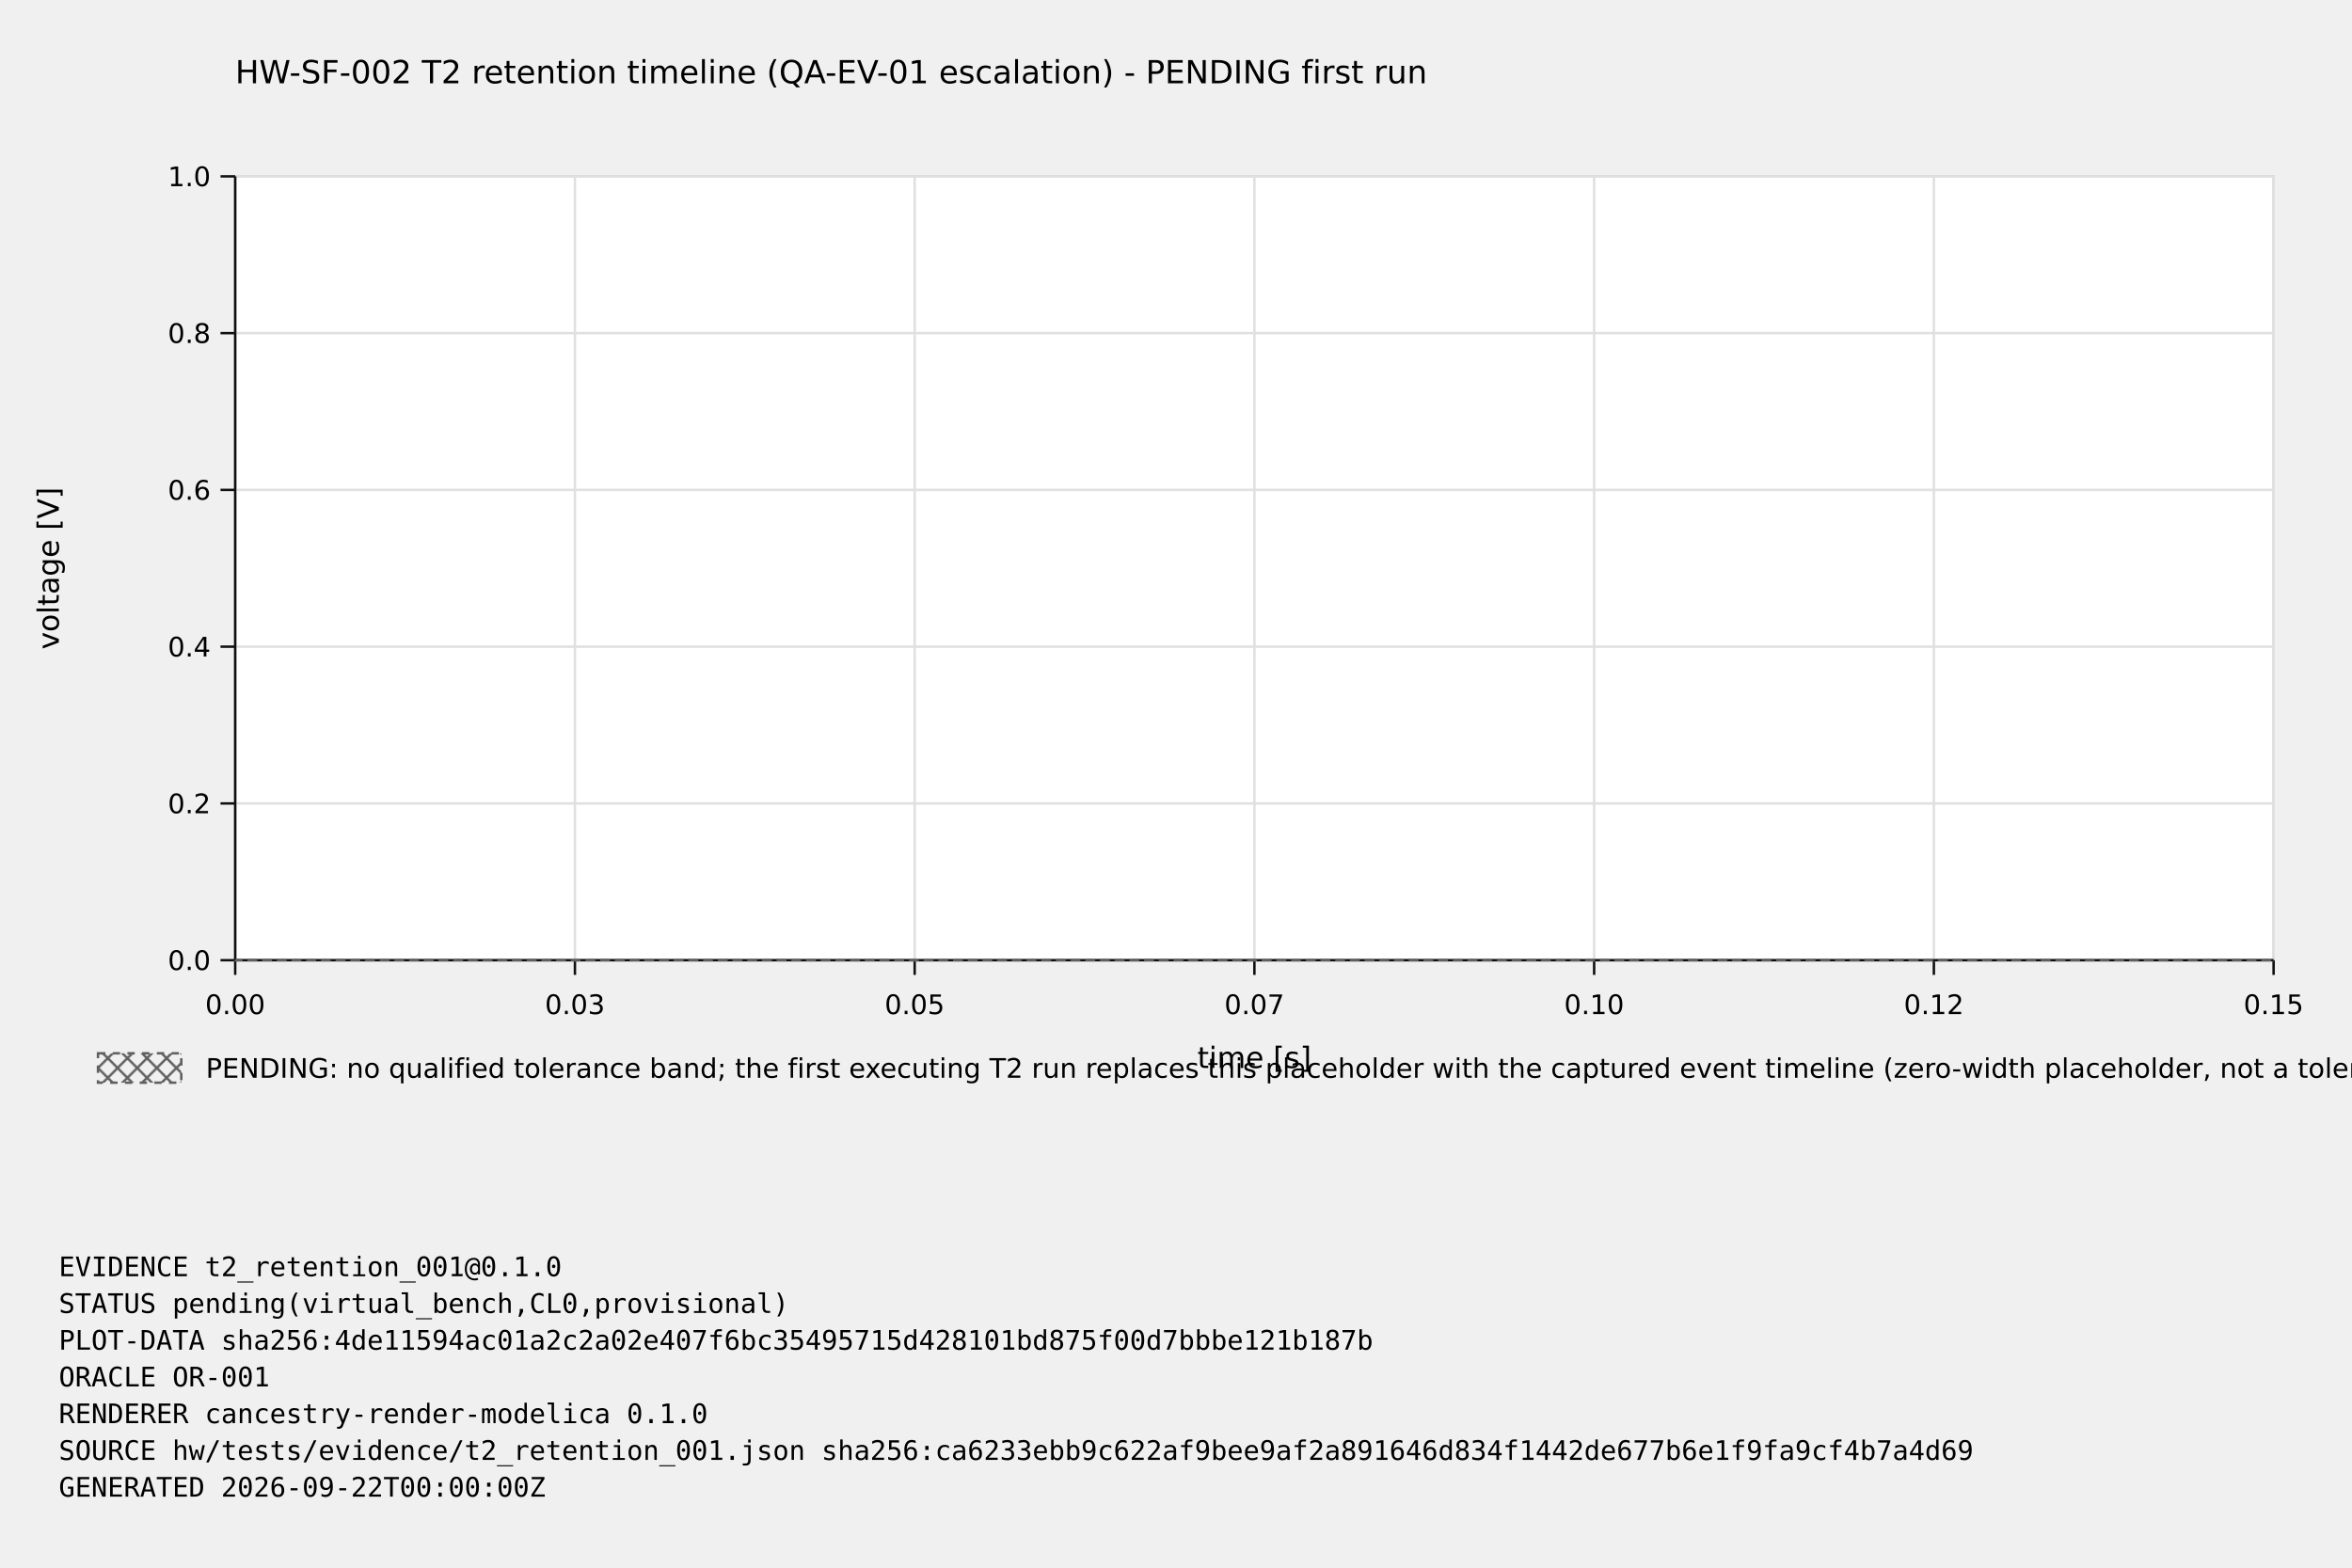
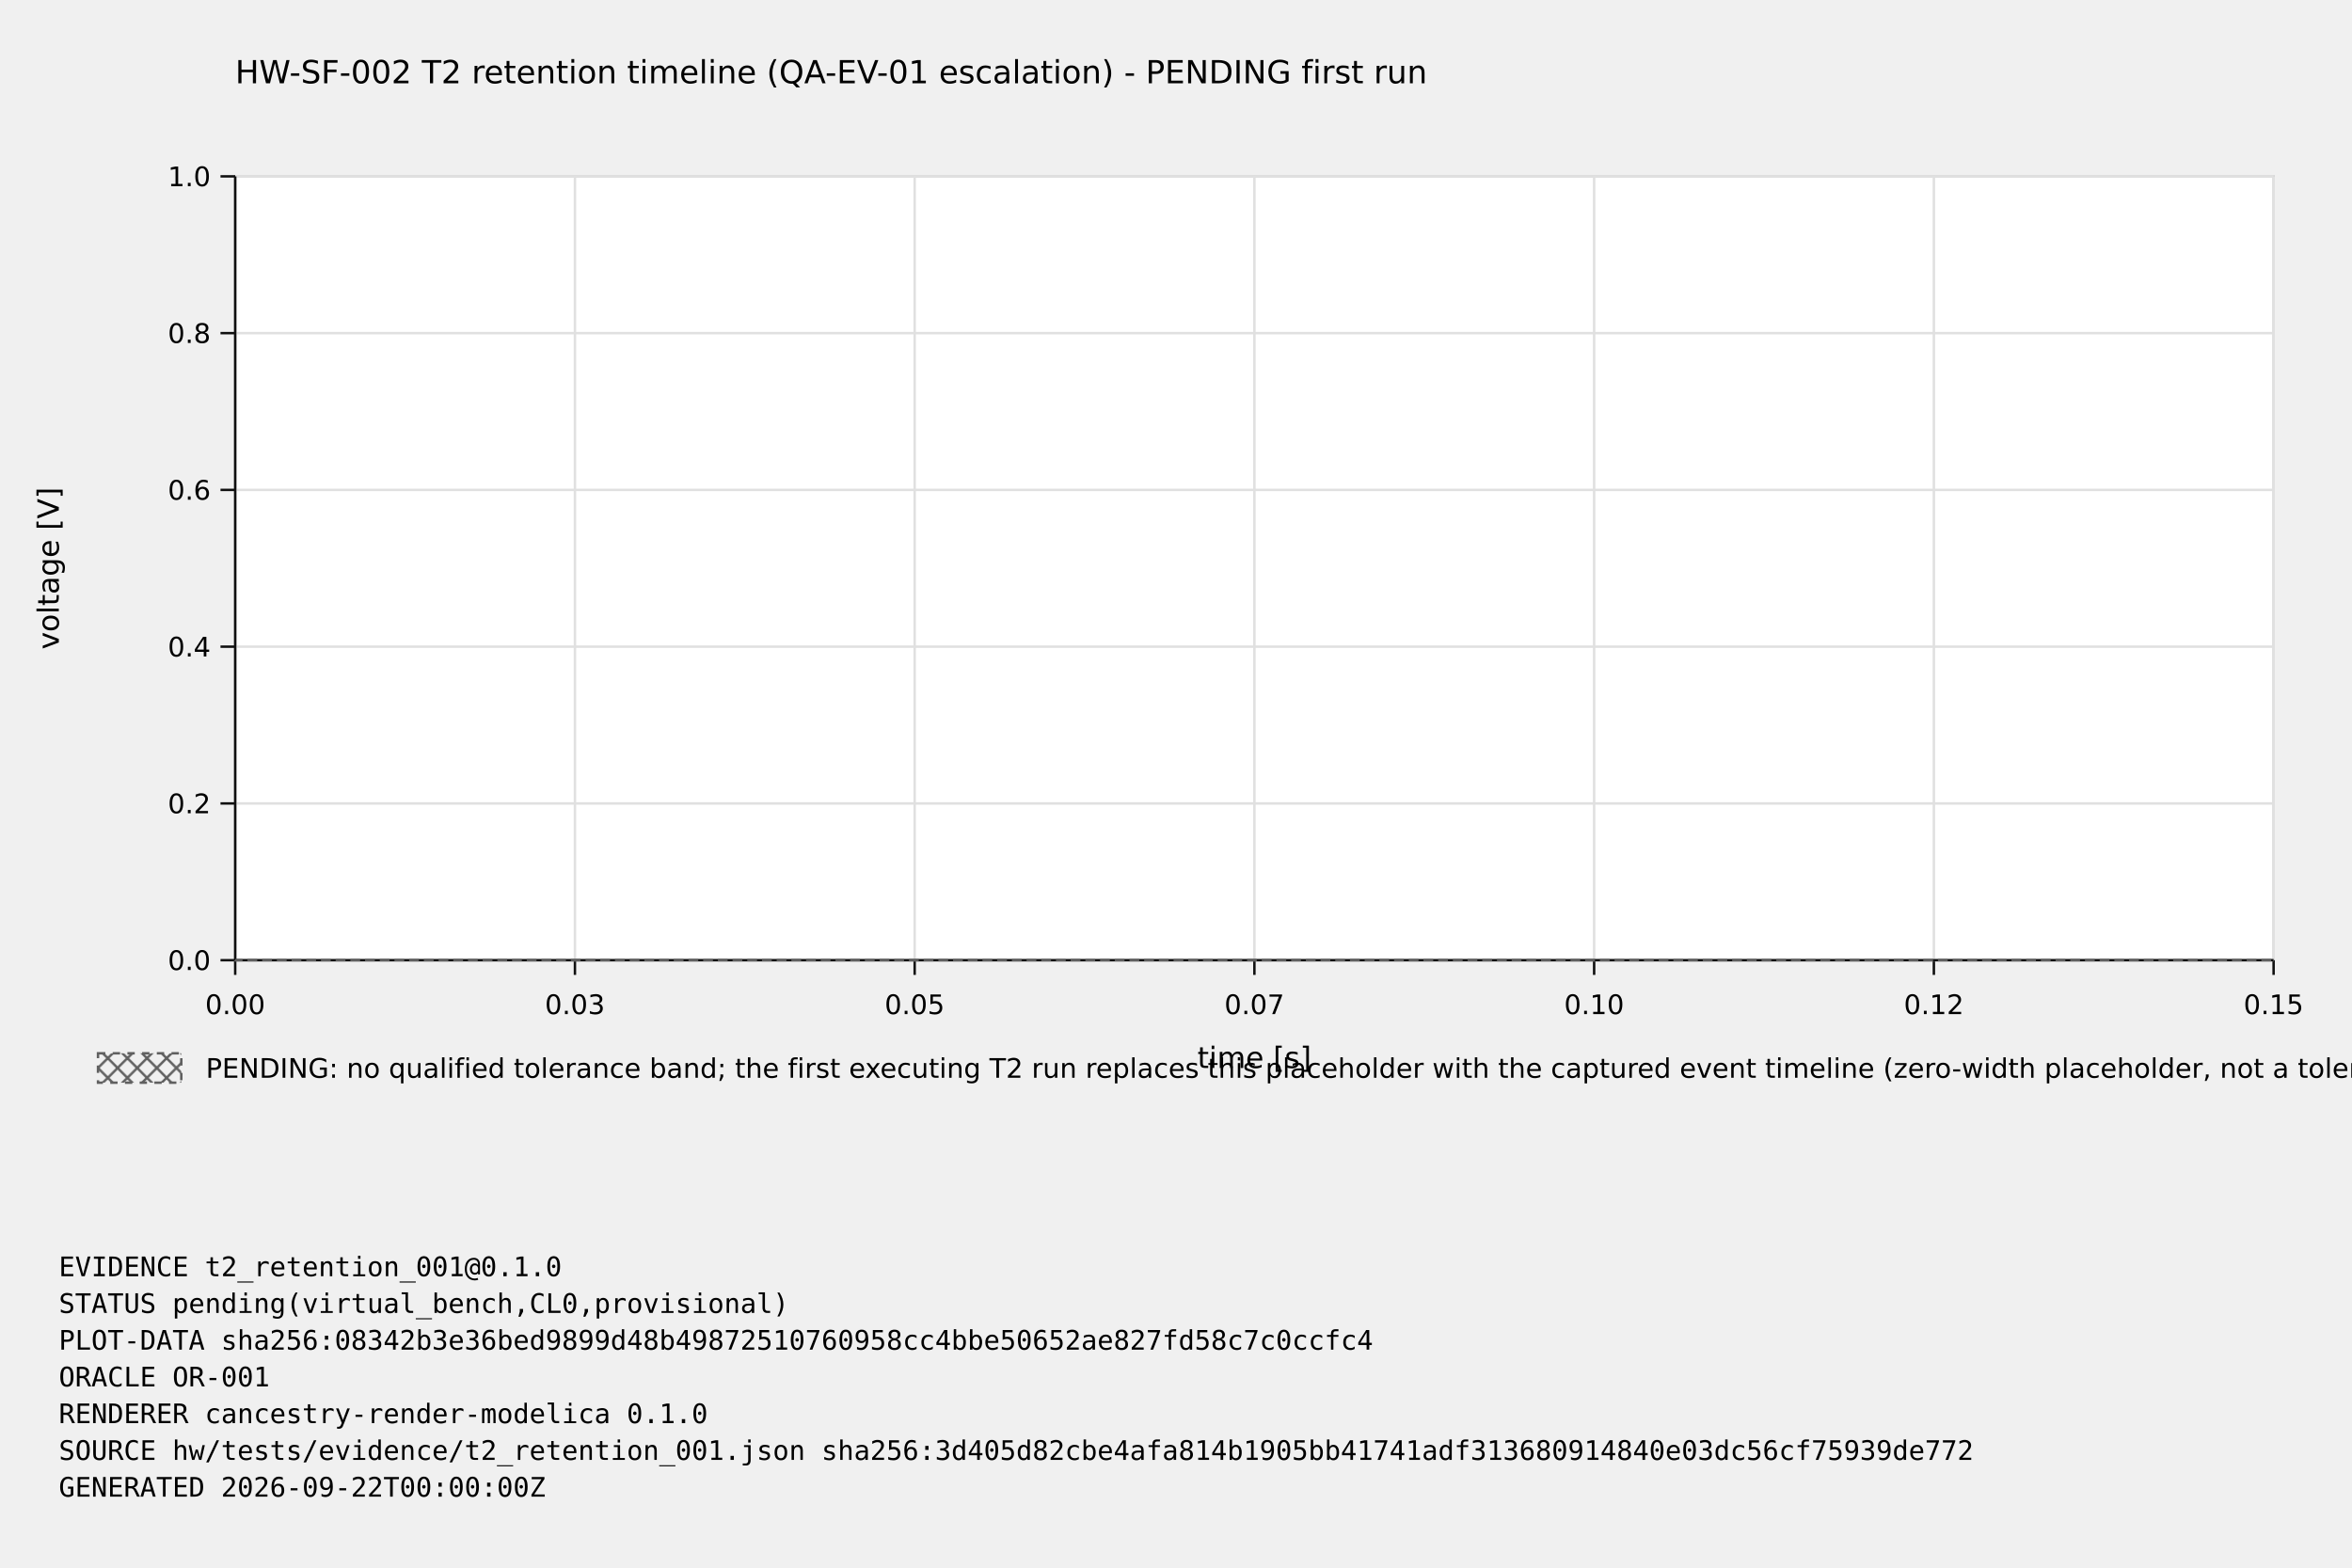
<svg xmlns="http://www.w3.org/2000/svg" width="960" height="640" viewBox="0 0 960 640" role="img" aria-labelledby="t2_retention_001-title t2_retention_001-desc">
  <defs>
    <pattern id="hatch-0" width="8" height="8" patternUnits="userSpaceOnUse">
      <line x1="0" y1="0" x2="8" y2="8" stroke="#606060" stroke-width="1" />
      <line x1="8" y1="0" x2="0" y2="8" stroke="#606060" stroke-width="1" />
    </pattern>
  </defs>
  <rect x="96" y="72" width="832" height="320" fill="#ffffff" stroke="#d0d0d0" />
  <line x1="96.000" y1="72" x2="96.000" y2="392" stroke="#e0e0e0" />
  <line x1="96.000" y1="392" x2="96.000" y2="398" stroke="#101010" />
  <text x="96.000" y="414" text-anchor="middle" font-family="DejaVu Sans, sans-serif" font-size="11">0.00</text>
  <line x1="234.667" y1="72" x2="234.667" y2="392" stroke="#e0e0e0" />
  <line x1="234.667" y1="392" x2="234.667" y2="398" stroke="#101010" />
  <text x="234.667" y="414" text-anchor="middle" font-family="DejaVu Sans, sans-serif" font-size="11">0.03</text>
  <line x1="373.333" y1="72" x2="373.333" y2="392" stroke="#e0e0e0" />
  <line x1="373.333" y1="392" x2="373.333" y2="398" stroke="#101010" />
  <text x="373.333" y="414" text-anchor="middle" font-family="DejaVu Sans, sans-serif" font-size="11">0.05</text>
  <line x1="512.000" y1="72" x2="512.000" y2="392" stroke="#e0e0e0" />
  <line x1="512.000" y1="392" x2="512.000" y2="398" stroke="#101010" />
  <text x="512.000" y="414" text-anchor="middle" font-family="DejaVu Sans, sans-serif" font-size="11">0.07</text>
  <line x1="650.667" y1="72" x2="650.667" y2="392" stroke="#e0e0e0" />
  <line x1="650.667" y1="392" x2="650.667" y2="398" stroke="#101010" />
  <text x="650.667" y="414" text-anchor="middle" font-family="DejaVu Sans, sans-serif" font-size="11">0.10</text>
  <line x1="789.333" y1="72" x2="789.333" y2="392" stroke="#e0e0e0" />
  <line x1="789.333" y1="392" x2="789.333" y2="398" stroke="#101010" />
  <text x="789.333" y="414" text-anchor="middle" font-family="DejaVu Sans, sans-serif" font-size="11">0.12</text>
  <line x1="928.000" y1="72" x2="928.000" y2="392" stroke="#e0e0e0" />
  <line x1="928.000" y1="392" x2="928.000" y2="398" stroke="#101010" />
  <text x="928.000" y="414" text-anchor="middle" font-family="DejaVu Sans, sans-serif" font-size="11">0.15</text>
  <line x1="96" y1="392.000" x2="928" y2="392.000" stroke="#e0e0e0" />
  <line x1="90" y1="392.000" x2="96" y2="392.000" stroke="#101010" />
  <text x="86" y="396.000" text-anchor="end" font-family="DejaVu Sans, sans-serif" font-size="11">0.0</text>
  <line x1="96" y1="328.000" x2="928" y2="328.000" stroke="#e0e0e0" />
  <line x1="90" y1="328.000" x2="96" y2="328.000" stroke="#101010" />
  <text x="86" y="332.000" text-anchor="end" font-family="DejaVu Sans, sans-serif" font-size="11">0.2</text>
  <line x1="96" y1="264.000" x2="928" y2="264.000" stroke="#e0e0e0" />
  <line x1="90" y1="264.000" x2="96" y2="264.000" stroke="#101010" />
  <text x="86" y="268.000" text-anchor="end" font-family="DejaVu Sans, sans-serif" font-size="11">0.4</text>
  <line x1="96" y1="200.000" x2="928" y2="200.000" stroke="#e0e0e0" />
  <line x1="90" y1="200.000" x2="96" y2="200.000" stroke="#101010" />
  <text x="86" y="204.000" text-anchor="end" font-family="DejaVu Sans, sans-serif" font-size="11">0.6</text>
  <line x1="96" y1="136.000" x2="928" y2="136.000" stroke="#e0e0e0" />
  <line x1="90" y1="136.000" x2="96" y2="136.000" stroke="#101010" />
  <text x="86" y="140.000" text-anchor="end" font-family="DejaVu Sans, sans-serif" font-size="11">0.8</text>
  <line x1="96" y1="72.000" x2="928" y2="72.000" stroke="#e0e0e0" />
  <line x1="90" y1="72.000" x2="96" y2="72.000" stroke="#101010" />
  <text x="86" y="76.000" text-anchor="end" font-family="DejaVu Sans, sans-serif" font-size="11">1.0</text>
  <line x1="96" y1="392" x2="928" y2="392" stroke="#101010" />
  <line x1="96" y1="72" x2="96" y2="392" stroke="#101010" />
  <text x="512" y="436" text-anchor="middle" font-family="DejaVu Sans, sans-serif" font-size="12">time [s]</text>
  <text x="24" y="232" text-anchor="middle" font-family="DejaVu Sans, sans-serif" font-size="12" transform="rotate(-90 24 232)">voltage [V]</text>
  <polygon points="96.000,392.000 928.000,392.000 928.000,392.000 96.000,392.000" fill="url(#hatch-0)" stroke="#606060" stroke-width="1" stroke-dasharray="3 3" />
  <text x="96" y="34" font-family="DejaVu Sans, sans-serif" font-size="13">HW-SF-002 T2 retention timeline (QA-EV-01 escalation) - PENDING first run</text>
  <g transform="translate(40,436)">
    <rect x="0" y="-6" width="34" height="12" fill="url(#hatch-0)" stroke="#606060" stroke-dasharray="3 3" />
    <text x="44" y="4" font-family="DejaVu Sans, sans-serif" font-size="11">PENDING: no qualified tolerance band; the first executing T2 run replaces this placeholder with the captured event timeline (zero-width placeholder, not a tolerance claim)</text>
  </g>
  <text x="24" y="521" font-family="DejaVu Sans Mono, monospace" font-size="11">EVIDENCE  t2_retention_001@0.1.0</text>
  <text x="24" y="536" font-family="DejaVu Sans Mono, monospace" font-size="11">STATUS  pending(virtual_bench,CL0,provisional)</text>
-   <text x="24" y="551" font-family="DejaVu Sans Mono, monospace" font-size="11">PLOT-DATA  sha256:4de11594ac01a2c2a02e407f6bc35495715d428101bd875f00d7bbbe121b187b</text>
+   <text x="24" y="551" font-family="DejaVu Sans Mono, monospace" font-size="11">PLOT-DATA  sha256:08342b3e36bed9899d48b49872510760958cc4bbe50652ae827fd58c7c0ccfc4</text>
  <text x="24" y="566" font-family="DejaVu Sans Mono, monospace" font-size="11">ORACLE  OR-001</text>
  <text x="24" y="581" font-family="DejaVu Sans Mono, monospace" font-size="11">RENDERER  cancestry-render-modelica 0.1.0</text>
-   <text x="24" y="596" font-family="DejaVu Sans Mono, monospace" font-size="11">SOURCE  hw/tests/evidence/t2_retention_001.json sha256:ca6233ebb9c622af9bee9af2a891646d834f1442de677b6e1f9fa9cf4b7a4d69</text>
+   <text x="24" y="596" font-family="DejaVu Sans Mono, monospace" font-size="11">SOURCE  hw/tests/evidence/t2_retention_001.json sha256:3d405d82cbe4afa814b1905bb41741adf313680914840e03dc56cf75939de772</text>
  <text x="24" y="611" font-family="DejaVu Sans Mono, monospace" font-size="11">GENERATED  2026-09-22T00:00:00Z</text>
</svg>
